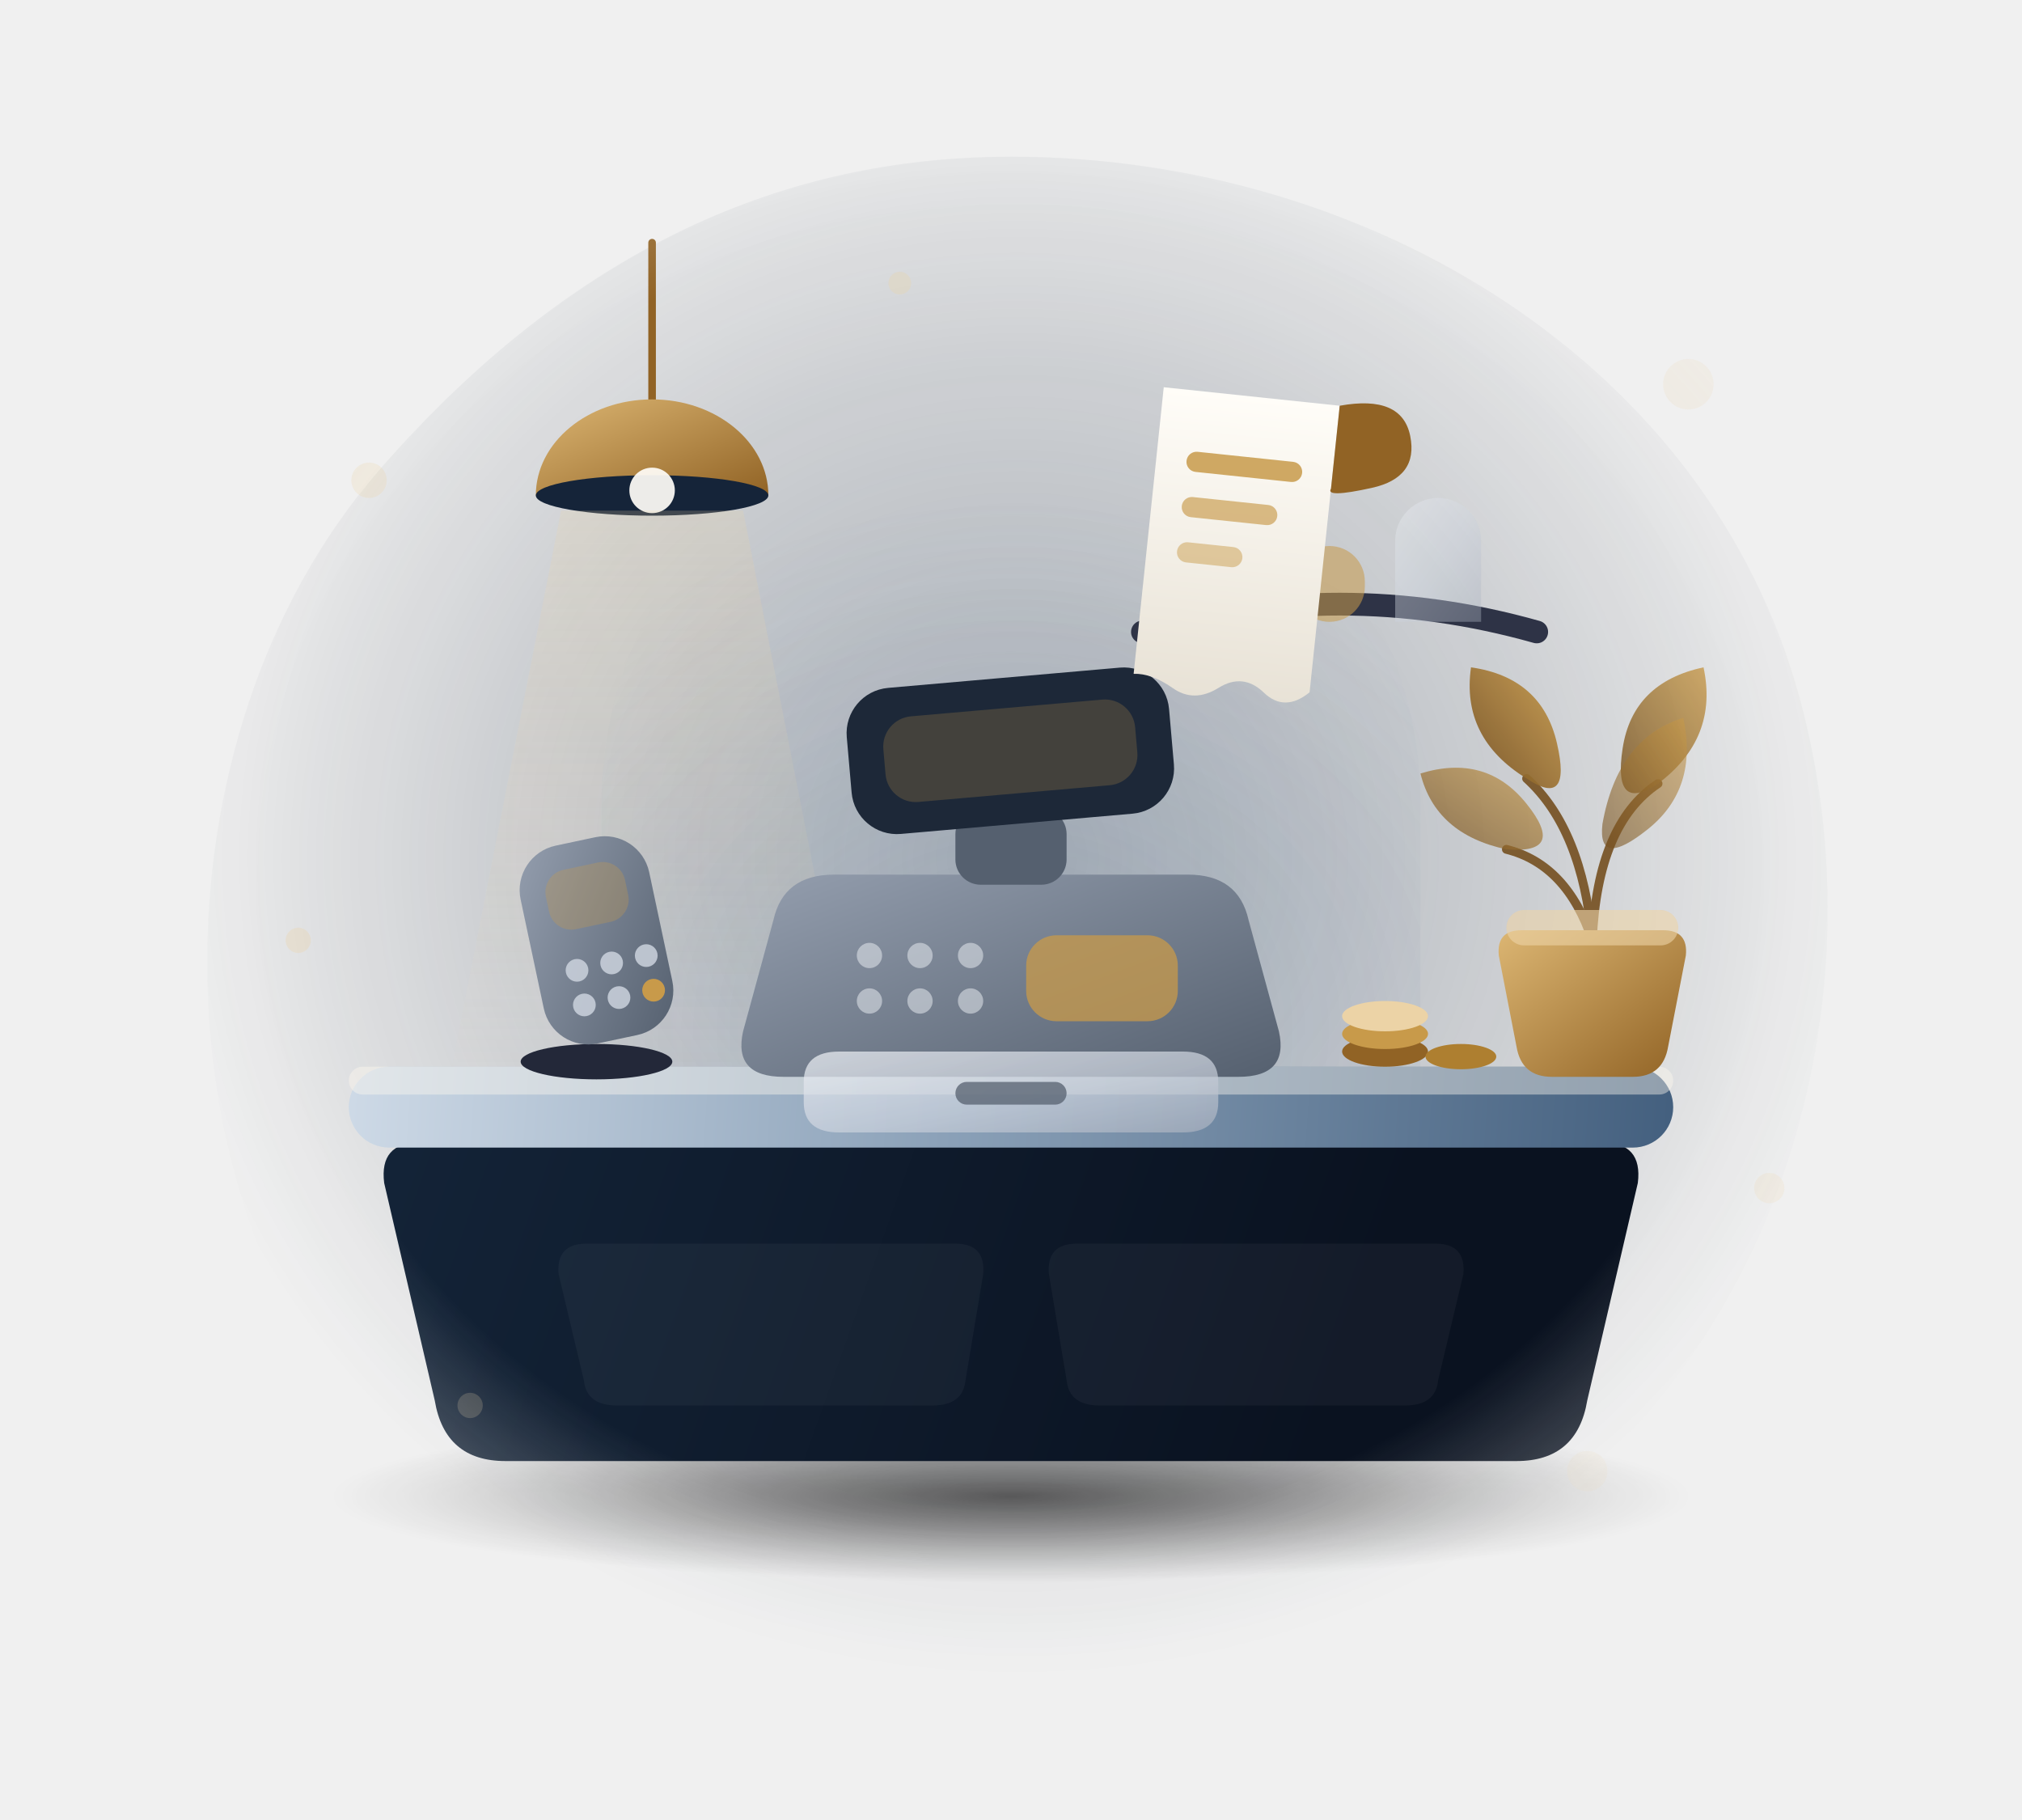
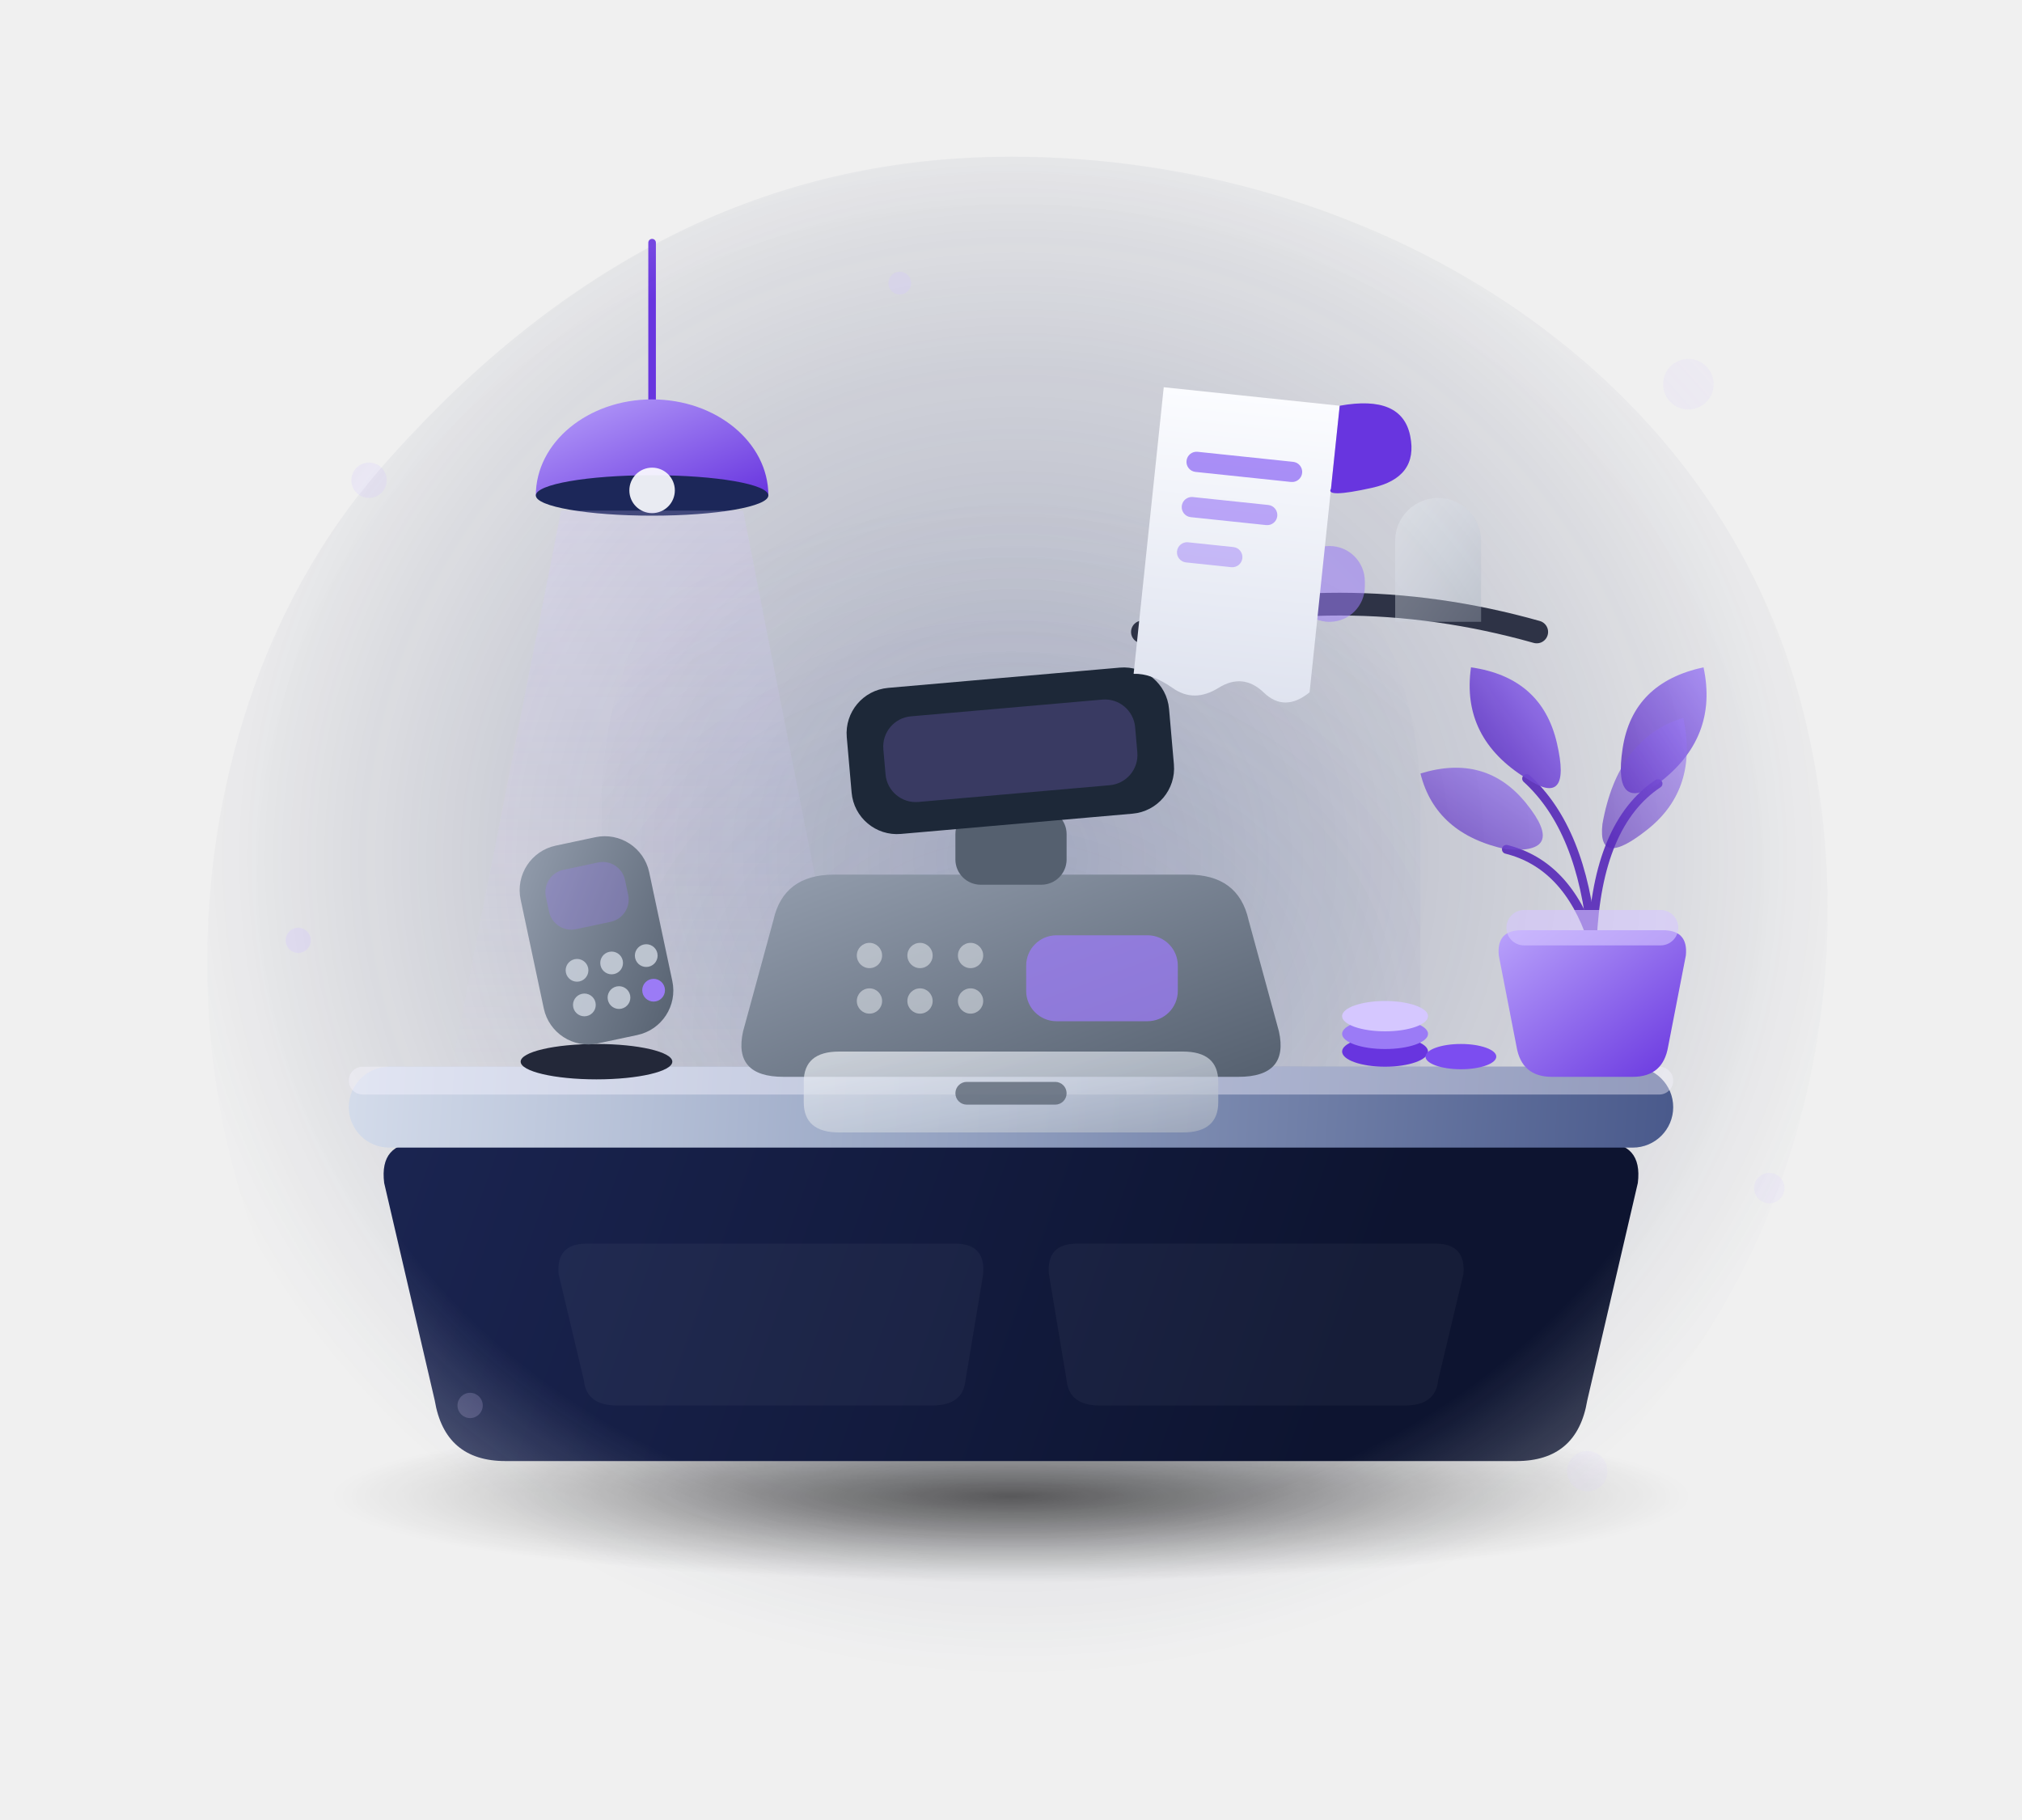
<svg xmlns="http://www.w3.org/2000/svg" viewBox="0 0 800 720" width="800" height="720" role="img" aria-label="Un mostrador con su caja, el comprobante saliendo, una planta y una lámpara">
  <defs>
    <linearGradient id="s-losa" x1="140" y1="420" x2="660" y2="456" gradientUnits="userSpaceOnUse">
-       <stop offset="0" stop-color="#cdd9e6" />
-       <stop offset=".45" stop-color="#8ba1b8" />
-       <stop offset="1" stop-color="#44607f" />
+       <stop offset="0" stop-color="#d3dbea" />
+       <stop offset=".45" stop-color="#95a3c2" />
+       <stop offset="1" stop-color="#4a5a8c" />
    </linearGradient>
    <linearGradient id="s-faldon" x1="160" y1="452" x2="520" y2="580" gradientUnits="userSpaceOnUse">
-       <stop offset="0" stop-color="#132337" />
-       <stop offset="1" stop-color="#0a1220" />
+       <stop offset="0" stop-color="#1a2450" />
+       <stop offset="1" stop-color="#0d1430" />
    </linearGradient>
    <linearGradient id="s-acero" x1="0" y1="0" x2="1" y2="1">
      <stop offset="0" stop-color="#eef1f6" />
      <stop offset=".55" stop-color="#cbd2dd" />
      <stop offset="1" stop-color="#a8b0be" />
    </linearGradient>
    <linearGradient id="s-acero-osc" x1="0" y1="0" x2="1" y2="1">
      <stop offset="0" stop-color="#949eae" />
      <stop offset="1" stop-color="#55606f" />
    </linearGradient>
    <linearGradient id="s-bronce" x1="0" y1="0" x2="1" y2="1">
-       <stop offset="0" stop-color="#dcb673" />
-       <stop offset="1" stop-color="#916325" />
+       <stop offset="0" stop-color="#b9a2fb" />
+       <stop offset="1" stop-color="#6835df" />
    </linearGradient>
    <linearGradient id="s-papel" x1="0" y1="0" x2="0" y2="1">
-       <stop offset="0" stop-color="#fffdf8" />
-       <stop offset="1" stop-color="#e8e2d6" />
+       <stop offset="0" stop-color="#fbfcff" />
+       <stop offset="1" stop-color="#dfe3ef" />
    </linearGradient>
    <linearGradient id="s-hoja" x1="0" y1="1" x2="1" y2="0">
-       <stop offset="0" stop-color="#744f1f" />
-       <stop offset="1" stop-color="#c89a4a" />
+       <stop offset="0" stop-color="#5628b8" />
+       <stop offset="1" stop-color="#9b7bf6" />
    </linearGradient>
    <radialGradient id="s-escenario" cx=".5" cy=".46" r=".54">
-       <stop offset="0" stop-color="#1e3147" stop-opacity=".34" />
-       <stop offset=".6" stop-color="#152439" stop-opacity=".16" />
-       <stop offset="1" stop-color="#0f1b2c" stop-opacity="0" />
+       <stop offset="0" stop-color="#26336b" stop-opacity=".34" />
+       <stop offset=".6" stop-color="#1c2759" stop-opacity=".16" />
+       <stop offset="1" stop-color="#141d45" stop-opacity="0" />
    </radialGradient>
    <radialGradient id="s-nicho" cx=".5" cy=".9" r=".75">
-       <stop offset="0" stop-color="#5f7fa3" stop-opacity=".20" />
-       <stop offset="1" stop-color="#5f7fa3" stop-opacity="0" />
+       <stop offset="0" stop-color="#6a79a8" stop-opacity=".20" />
+       <stop offset="1" stop-color="#6a79a8" stop-opacity="0" />
    </radialGradient>
    <linearGradient id="s-cono" x1="258" y1="150" x2="258" y2="440" gradientUnits="userSpaceOnUse">
-       <stop offset="0" stop-color="#ecd3a6" stop-opacity=".26" />
-       <stop offset="1" stop-color="#ecd3a6" stop-opacity="0" />
+       <stop offset="0" stop-color="#d5c7ff" stop-opacity=".26" />
+       <stop offset="1" stop-color="#d5c7ff" stop-opacity="0" />
    </linearGradient>
    <radialGradient id="s-suelo" cx=".5" cy=".5" r=".5">
      <stop offset="0" stop-color="#000000" stop-opacity=".6" />
      <stop offset="1" stop-color="#000000" stop-opacity="0" />
    </radialGradient>
    <radialGradient id="s-fundido" cx=".5" cy=".48" r=".62">
      <stop offset="0" stop-color="#ffffff" />
      <stop offset=".58" stop-color="#ffffff" />
      <stop offset=".86" stop-color="#ffffff" stop-opacity=".35" />
      <stop offset="1" stop-color="#ffffff" stop-opacity="0" />
    </radialGradient>
    <mask id="s-disuelve">
      <rect width="800" height="720" fill="url(#s-fundido)" />
    </mask>
  </defs>
  <g mask="url(#s-disuelve)">
    <path d="M400 62c142 0 276 82 312 214 36 132-16 288-150 352-134 64-318 44-410-54C60 476 58 292 150 186 232 92 318 62 400 62z" fill="url(#s-escenario)" />
    <path d="M238 436V318a162 162 0 0 1 324 0v118z" fill="url(#s-nicho)" />
    <g>
-       <path d="M258 96v62" stroke="#916325" stroke-width="3" stroke-linecap="round" />
+       <path d="M258 96v62" stroke="#6835df" stroke-width="3" stroke-linecap="round" />
      <path d="M212 196a46 38 0 0 1 92 0z" fill="url(#s-bronce)" />
-       <ellipse cx="258" cy="196" rx="46" ry="8" fill="#152439" />
-       <circle cx="258" cy="194" r="9" fill="#fffdf8" opacity=".92" />
+       <ellipse cx="258" cy="196" rx="46" ry="8" fill="#1c2759" />
+       <circle cx="258" cy="194" r="9" fill="#fbfcff" opacity=".92" />
      <path d="M222 202 176 436h164l-46-234z" fill="url(#s-cono)" />
    </g>
    <g>
      <path d="M452 250q78-22 156 0" fill="none" stroke="#2e3346" stroke-width="9" stroke-linecap="round" />
      <path d="M470 206a16 16 0 0 1 32 0v40h-32z" fill="url(#s-acero)" opacity=".5" />
-       <rect x="512" y="216" width="28" height="30" rx="14" fill="#c89a4a" opacity=".55" />
+       <rect x="512" y="216" width="28" height="30" rx="14" fill="#9b7bf6" opacity=".55" />
      <path d="M552 214a17 17 0 0 1 34 0v32h-34z" fill="url(#s-acero)" opacity=".4" />
    </g>
    <ellipse cx="400" cy="592" rx="268" ry="34" fill="url(#s-suelo)" />
    <g>
      <path d="M166 452h468q16 0 14 16l-20 86q-4 24-28 24H200q-24 0-28-24l-20-86q-2-16 14-16z" fill="url(#s-faldon)" />
      <rect x="138" y="422" width="524" height="32" rx="16" fill="url(#s-losa)" />
-       <rect x="138" y="422" width="524" height="11" rx="5.5" fill="#fcf7ee" opacity=".42" />
+       <rect x="138" y="422" width="524" height="11" rx="5.5" fill="#f5f2ff" opacity=".42" />
      <path d="M232 492h146q12 0 11 12l-7 42q-1 10-13 10H244q-12 0-13-10l-10-42q-1-12 11-12z" fill="#ffffff" opacity=".04" />
      <path d="M422 492h146q12 0 11 12l-10 42q-1 10-13 10H435q-12 0-13-10l-7-42q-1-12 11-12z" fill="#ffffff" opacity=".04" />
    </g>
    <g>
      <path d="M330 346h140q20 0 24 18l12 44q4 18-16 18H310q-20 0-16-18l12-44q4-18 24-18z" fill="url(#s-acero-osc)" />
      <g fill="#eef1f6" opacity=".5">
        <circle cx="344" cy="378" r="5" />
        <circle cx="364" cy="378" r="5" />
        <circle cx="384" cy="378" r="5" />
        <circle cx="344" cy="396" r="5" />
        <circle cx="364" cy="396" r="5" />
        <circle cx="384" cy="396" r="5" />
      </g>
-       <rect x="406" y="370" width="60" height="34" rx="12" fill="#c89a4a" opacity=".75" />
+       <rect x="406" y="370" width="60" height="34" rx="12" fill="#9b7bf6" opacity=".75" />
      <rect x="378" y="320" width="44" height="30" rx="10" fill="#55606f" />
      <g transform="rotate(-5 400 300)">
        <rect x="336" y="268" width="128" height="58" rx="18" fill="#1d2838" />
-         <rect x="350" y="280" width="100" height="34" rx="12" fill="#c89a4a" opacity=".22" />
+         <rect x="350" y="280" width="100" height="34" rx="12" fill="#9b7bf6" opacity=".22" />
      </g>
      <path d="M332 416h136q14 0 14 12v8q0 12-14 12H332q-14 0-14-12v-8q0-12 14-12z" fill="url(#s-acero)" opacity=".72" />
      <rect x="378" y="428" width="44" height="9" rx="4.5" fill="#55606f" opacity=".75" />
    </g>
    <g transform="translate(54 -6) rotate(6 430 222)">
      <path d="M400 162h70v114q-9 9-18 2t-18 0-18 2-16-4z" fill="url(#s-papel)" />
-       <path d="M470 162q24-7 29 9t-13 22-16 2z" fill="#916325" />
-       <rect x="412" y="186" width="46" height="8" rx="4" fill="#c89a4a" opacity=".85" />
-       <rect x="412" y="204" width="38" height="8" rx="4" fill="#c89a4a" opacity=".65" />
-       <rect x="412" y="222" width="26" height="8" rx="4" fill="#c89a4a" opacity=".48" />
+       <path d="M470 162q24-7 29 9t-13 22-16 2z" fill="#6835df" />
+       <rect x="412" y="186" width="46" height="8" rx="4" fill="#9b7bf6" opacity=".85" />
+       <rect x="412" y="204" width="38" height="8" rx="4" fill="#9b7bf6" opacity=".65" />
+       <rect x="412" y="222" width="26" height="8" rx="4" fill="#9b7bf6" opacity=".48" />
    </g>
    <g>
-       <g fill="none" stroke="#744f1f" stroke-width="3.5" stroke-linecap="round" opacity=".9">
+       <g fill="none" stroke="#5628b8" stroke-width="3.5" stroke-linecap="round" opacity=".9">
        <path d="M630 372q-4-44-26-64" />
        <path d="M630 372q2-46 26-62" />
        <path d="M630 372q-10-30-34-36" />
      </g>
      <path d="M604 308q-26-16-22-44 28 4 34 30t-12 14z" fill="url(#s-hoja)" opacity=".92" />
      <path d="M656 310q24-18 18-46-28 6-32 32t14 14z" fill="url(#s-hoja)" opacity=".8" />
      <path d="M596 336q-28-6-34-30 26-8 42 12t-8 18z" fill="url(#s-hoja)" opacity=".7" />
      <path d="M634 326q6-34 32-42 6 28-14 44t-18-2z" fill="url(#s-hoja)" opacity=".6" />
      <path d="M602 368h56q10 0 9 10l-7 36q-2 12-14 12h-32q-12 0-14-12l-7-36q-1-10 9-10z" fill="url(#s-bronce)" />
-       <rect x="596" y="360" width="68" height="14" rx="7" fill="#ecd3a6" opacity=".6" />
+       <rect x="596" y="360" width="68" height="14" rx="7" fill="#d5c7ff" opacity=".6" />
    </g>
    <g>
      <ellipse cx="236" cy="420" rx="30" ry="7" fill="#232839" />
      <g transform="rotate(-12 236 372)">
        <rect x="210" y="332" width="52" height="80" rx="18" fill="url(#s-acero-osc)" />
-         <rect x="220" y="342" width="32" height="24" rx="9" fill="#c89a4a" opacity=".3" />
+         <rect x="220" y="342" width="32" height="24" rx="9" fill="#9b7bf6" opacity=".3" />
        <circle cx="226" cy="382" r="4.5" fill="#cbd2dd" opacity=".85" />
        <circle cx="240" cy="382" r="4.5" fill="#cbd2dd" opacity=".85" />
        <circle cx="254" cy="382" r="4.5" fill="#cbd2dd" opacity=".85" />
        <circle cx="226" cy="396" r="4.5" fill="#cbd2dd" opacity=".85" />
        <circle cx="240" cy="396" r="4.5" fill="#cbd2dd" opacity=".85" />
-         <circle cx="254" cy="396" r="4.5" fill="#c89a4a" />
+         <circle cx="254" cy="396" r="4.5" fill="#9b7bf6" />
      </g>
    </g>
    <g>
-       <ellipse cx="548" cy="416" rx="17" ry="6" fill="#916325" />
-       <ellipse cx="548" cy="409" rx="17" ry="6" fill="#c89a4a" />
-       <ellipse cx="548" cy="402" rx="17" ry="6" fill="#ecd3a6" />
-       <ellipse cx="578" cy="418" rx="14" ry="5" fill="#ae7f30" />
+       <ellipse cx="548" cy="416" rx="17" ry="6" fill="#6835df" />
+       <ellipse cx="548" cy="409" rx="17" ry="6" fill="#9b7bf6" />
+       <ellipse cx="548" cy="402" rx="17" ry="6" fill="#d5c7ff" />
+       <ellipse cx="578" cy="418" rx="14" ry="5" fill="#7c4df0" />
    </g>
-     <g fill="#ecd3a6">
+     <g fill="#d5c7ff">
      <circle cx="146" cy="190" r="7" opacity=".26" />
      <circle cx="668" cy="152" r="10" opacity=".2" />
      <circle cx="700" cy="470" r="6" opacity=".22" />
      <circle cx="118" cy="372" r="5" opacity=".3" />
      <circle cx="356" cy="112" r="4.5" opacity=".3" />
      <circle cx="628" cy="582" r="8" opacity=".16" />
      <circle cx="186" cy="556" r="5" opacity=".2" />
    </g>
  </g>
</svg>
